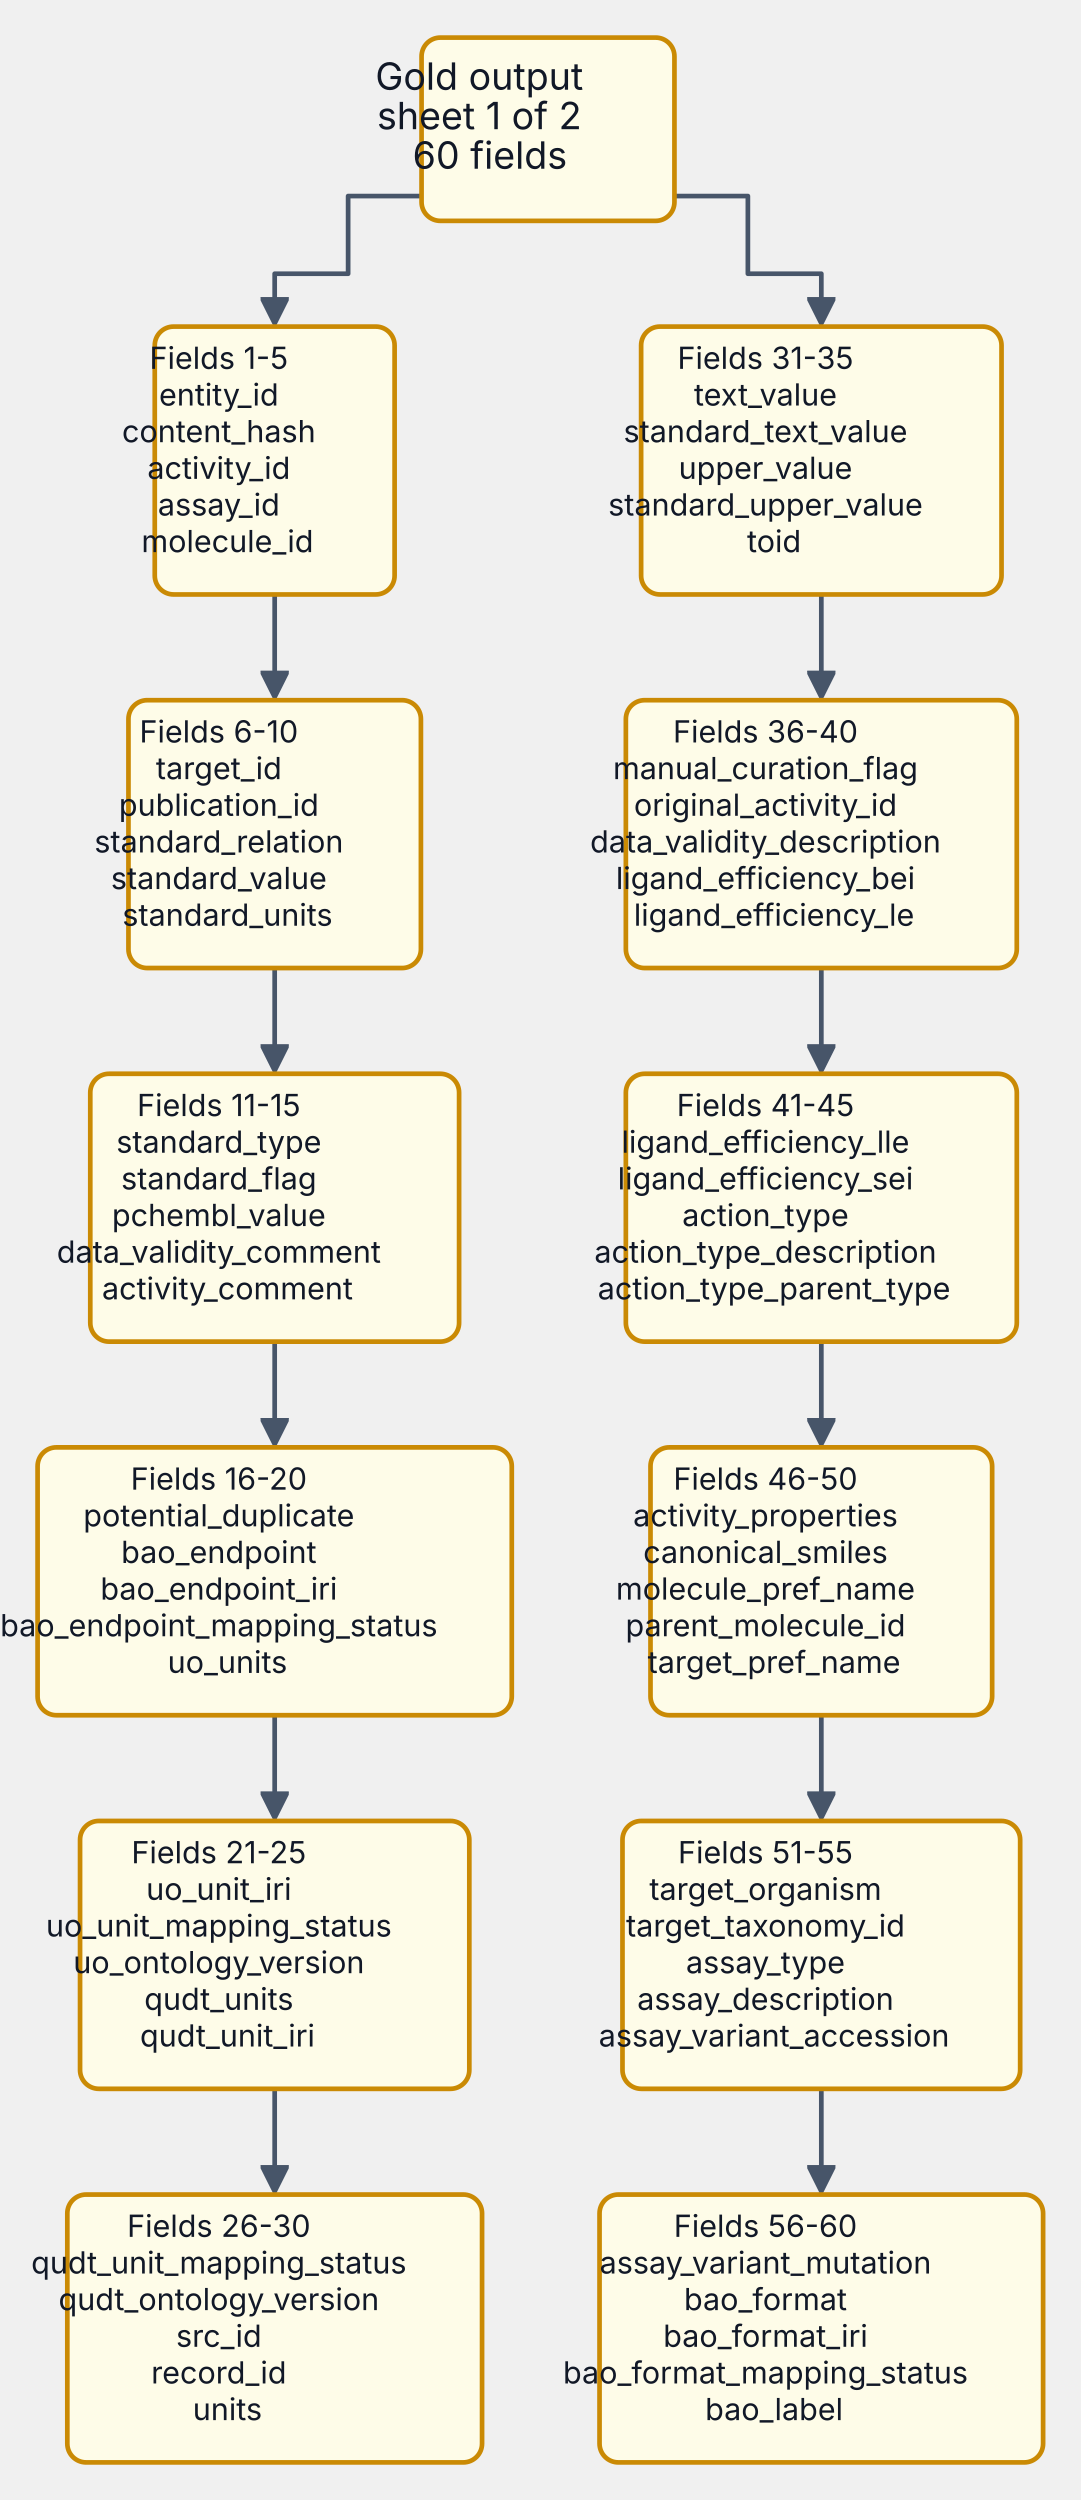
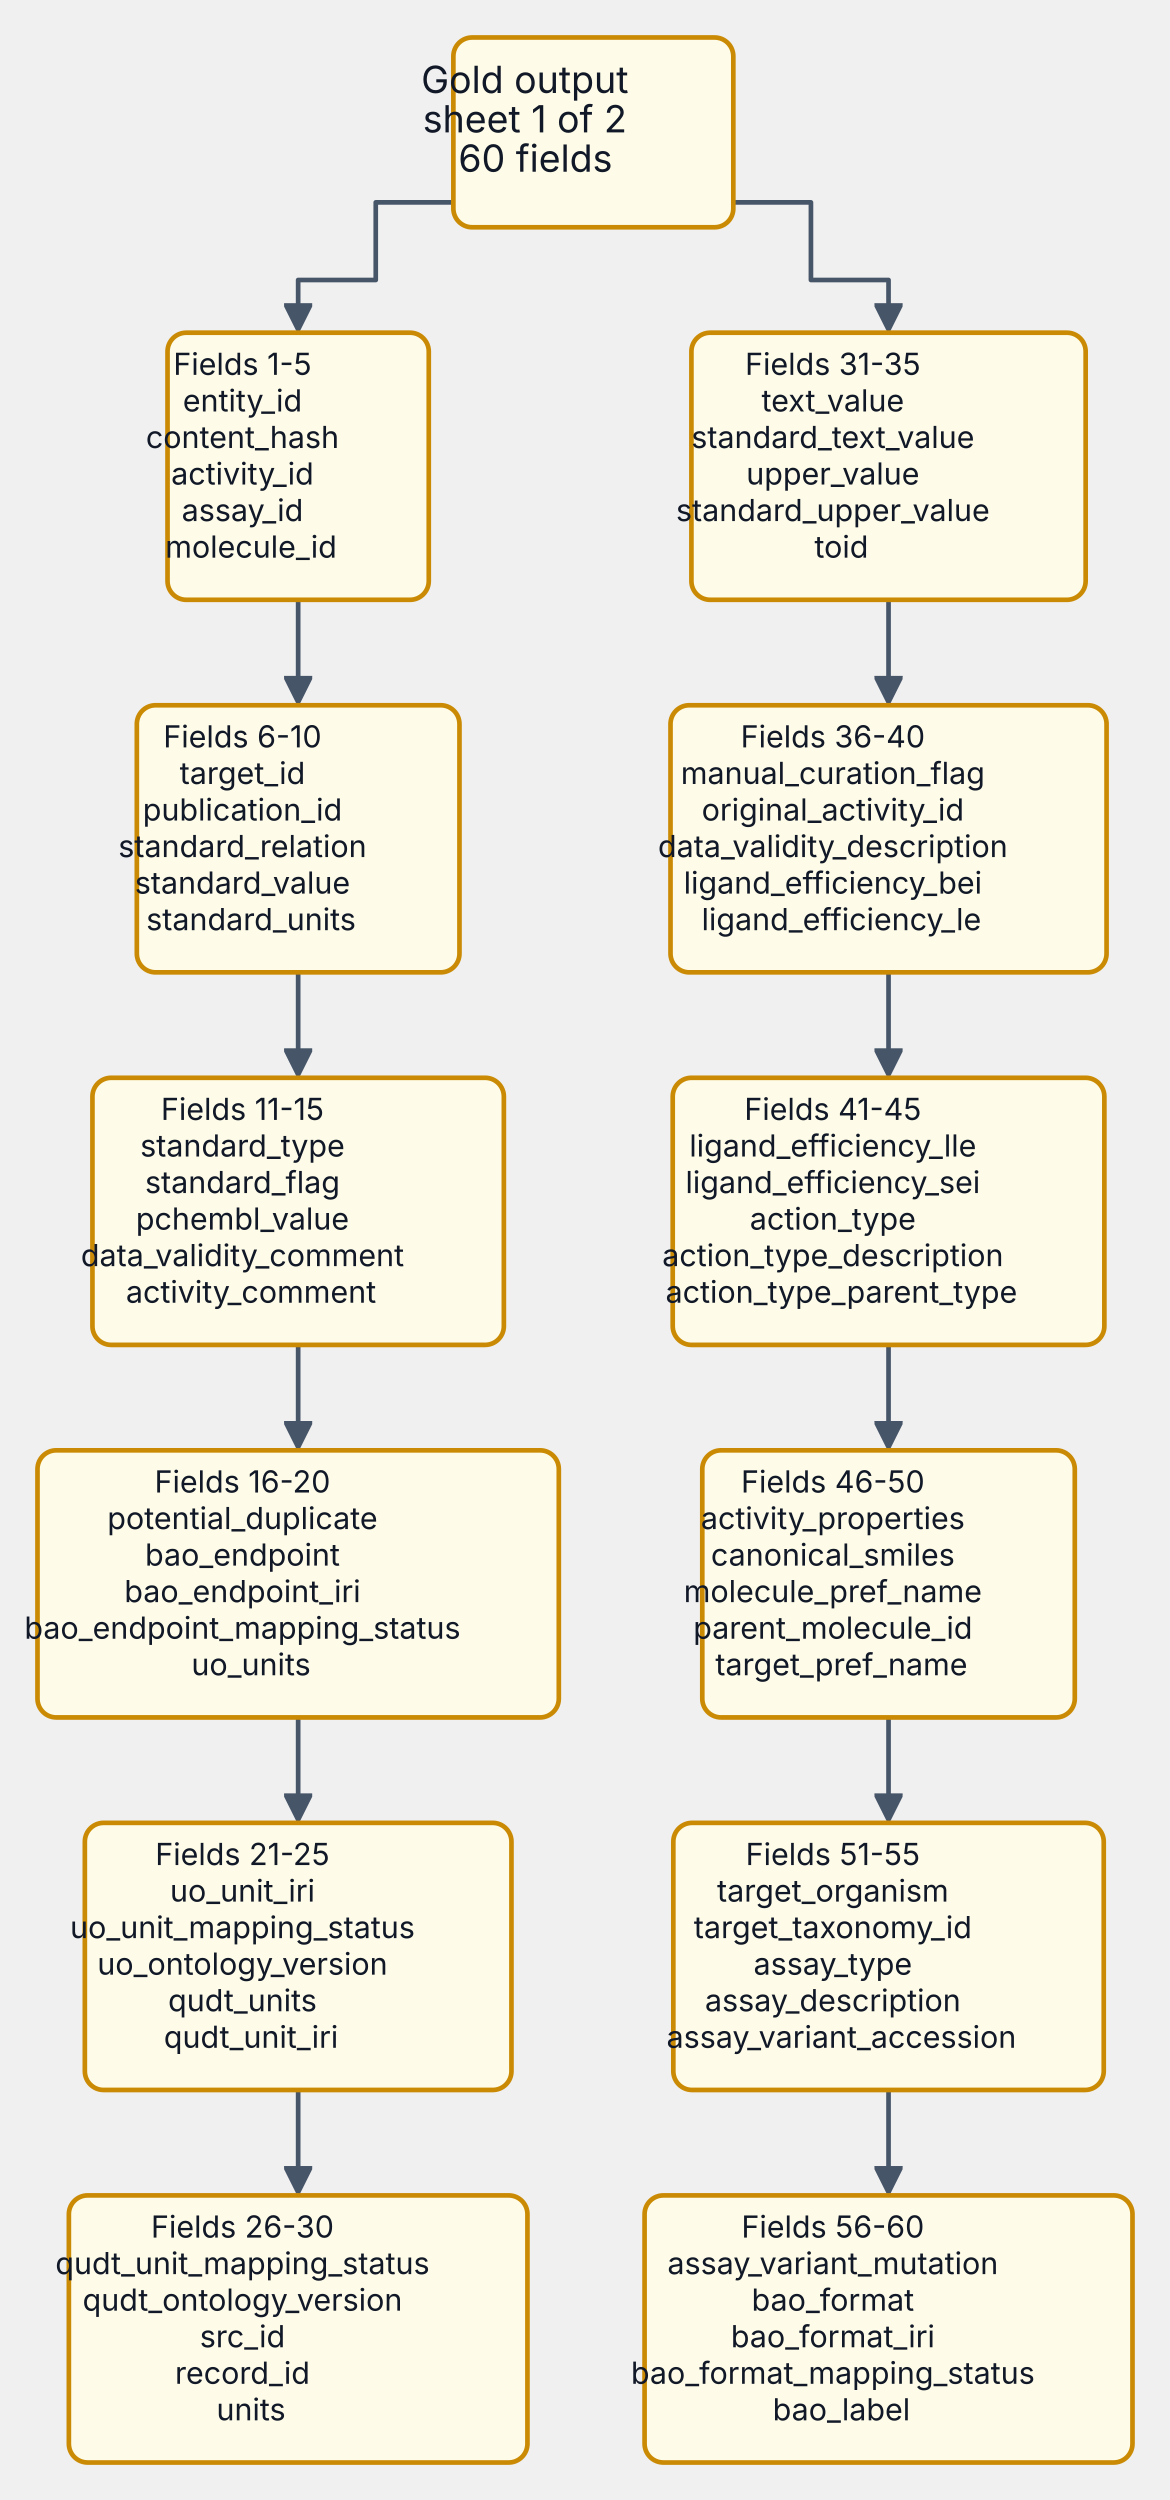
- <svg xmlns="http://www.w3.org/2000/svg" id="my-svg" width="100%" aria-roledescription="flowchart-v2" style="max-width:459.945px;background-color:white" viewBox="-16 -16 459.945 1064">
+ <svg xmlns="http://www.w3.org/2000/svg" id="my-svg" width="100%" aria-roledescription="flowchart-v2" style="max-width:499.344px;background-color:white" viewBox="-16 -16 499.344 1067">
  <style>#my-svg{font-size:16px;fill:#212121;}#my-svg .error-icon{fill:#552222;}#my-svg .error-text{fill:#552222;stroke:#552222;}#my-svg .edge-thickness-normal{stroke-width:2px;}#my-svg .edge-thickness-thick{stroke-width:3.5px;}#my-svg .edge-pattern-solid{stroke-dasharray:0;}#my-svg .edge-pattern-dashed{stroke-dasharray:3;}#my-svg .edge-pattern-dotted{stroke-dasharray:2;}#my-svg .marker{fill:#475569;stroke:#475569;}#my-svg .marker.cross{stroke:#475569;}#my-svg svg{font-size:16px;}#my-svg .label{color:#212121;}#my-svg .cluster-label text{fill:#1e40af;}#my-svg .cluster-label span,#my-svg p{color:#1e40af;}#my-svg .label text,#my-svg span,#my-svg p{fill:#212121;color:#212121;}#my-svg .node rect,#my-svg .node circle,#my-svg .node ellipse,#my-svg .node polygon,#my-svg .node path{fill:#eff6ff;stroke:#2563eb;stroke-width:1px;}#my-svg .flowchart-label text{text-anchor:middle;}#my-svg .node .label{text-align:center;}#my-svg .node.clickable{cursor:pointer;}#my-svg .arrowheadPath{fill:#333333;}#my-svg .edgePath .path{stroke:#475569;stroke-width:2.0px;}#my-svg .flowchart-link{stroke:#475569;fill:none;}#my-svg .edgeLabel{background-color:#ffffff;text-align:center;}#my-svg .edgeLabel rect{opacity:0.5;background-color:#ffffff;fill:#ffffff;}#my-svg .labelBkg{background-color:rgba(255, 255, 255, 0.5);}#my-svg .cluster rect{fill:#f8fafc;stroke:#94a3b8;stroke-width:1px;}#my-svg .cluster text{fill:#1e40af;}#my-svg .cluster span,#my-svg p{color:#1e40af;}#my-svg div.mermaidTooltip{position:absolute;text-align:center;max-width:200px;padding:2px;font-size:12px;background:#f0fdf4;border:1px solid #707070;border-radius:2px;pointer-events:none;z-index:100;}#my-svg .flowchartTitleText{text-anchor:middle;font-size:18px;fill:#212121;}#my-svg :root{--mermaid-font-family:"trebuchet ms",verdana,arial,sans-serif;}#my-svg .fieldCard&gt;*{font-size:13px!important;}#my-svg .fieldCard span{font-size:13px!important;}#my-svg .source&gt;*{fill:#f1f5f9!important;stroke:#64748b!important;stroke-width:2px!important;}#my-svg .source span{fill:#f1f5f9!important;stroke:#64748b!important;stroke-width:2px!important;}#my-svg .process&gt;*{fill:#f0fdf4!important;stroke:#16a34a!important;stroke-width:2px!important;}#my-svg .process span{fill:#f0fdf4!important;stroke:#16a34a!important;stroke-width:2px!important;}#my-svg .bronze&gt;*{fill:#fff7ed!important;stroke:#f59e0b!important;stroke-width:2px!important;}#my-svg .bronze span{fill:#fff7ed!important;stroke:#f59e0b!important;stroke-width:2px!important;}#my-svg .silver&gt;*{fill:#f8fafc!important;stroke:#475569!important;stroke-width:2px!important;}#my-svg .silver span{fill:#f8fafc!important;stroke:#475569!important;stroke-width:2px!important;}#my-svg .gold&gt;*{fill:#fefce8!important;stroke:#ca8a04!important;stroke-width:2px!important;}#my-svg .gold span{fill:#fefce8!important;stroke:#ca8a04!important;stroke-width:2px!important;}#my-svg .dq&gt;*{fill:#f5f3ff!important;stroke:#7c3aed!important;stroke-width:2px!important;}#my-svg .dq span{fill:#f5f3ff!important;stroke:#7c3aed!important;stroke-width:2px!important;}#my-svg .warning&gt;*{fill:#fff1f2!important;stroke:#dc2626!important;stroke-width:2px!important;}#my-svg .warning span{fill:#fff1f2!important;stroke:#dc2626!important;stroke-width:2px!important;}/*
 * Пользовательские стили диаграмм BioETL (структурированная копия)
 * Источник: custom.css
 * Цель: сгруппировать правила по типам элементов и документировать назначение каждого CSS-параметра.
 */

/* =========================================================
 * 1) Глобальная типографика и базовое поведение текста
 * ========================================================= */
svg {
    /* Задаёт основной стек шрифтов для всего текста в SVG. */
    font-family: Inter, -apple-system, BlinkMacSystemFont, 'Segoe UI', Roboto,
    Oxygen, Ubuntu, sans-serif;
}



/* =========================================================
 * 2) Общая геометрия узлов (для нескольких типов диаграмм)
 * ========================================================= */
.node rect,
.node circle,
.node ellipse,
.node polygon,
.node path {
    /* Единая толщина контура для фигур узлов. */
    stroke-width: 1.5px !important;
    /* Скругляет углы по горизонтали для более мягкого вида. */
    rx: 8;
    /* Скругляет углы по вертикали в паре с rx. */
    ry: 8;
    /* Добавляет лёгкую тень и отделяет узлы от фона. */
    filter:  none; /*  drop-shadow(0px 1px 2px rgba(0, 0, 0, 0.05));*/
}

/* =========================================================
 * 3) Контейнеры subgraph / cluster
 * ========================================================= */
.cluster rect,
.cluster path {
    /* Увеличивает радиус углов у контейнеров-групп. */
    rx: 10;
    /* Поддерживает симметрию скругления по вертикали. */
    ry: 10;
    /* Нейтральная заливка контейнера для снижения визуального шума. */
    fill: #f8fafc;
    /* Приглушённая обводка, чтобы границы были заметны, но не доминировали. */
    stroke: #94a3b8;
    /* Толщина границы контейнера в тон большинству узлов. */
    stroke-width: 1.5px;
    /* Убирает пунктир у рамок контейнеров. */
    stroke-dasharray: none;
    /* Делает фон контейнера полностью непрозрачным. */
    fill-opacity: 1;
    /* Отключает тень контейнера, чтобы акцент оставался на узлах. */
    filter: none;
}

.cluster text {
    /* Нормальный вес шрифта для заголовков групп. */
    font-weight: 400;
    /* Увеличенный размер заголовка относительно текста узлов. */
    font-size: 16px;
}

/* =========================================================
 * 4) Стили линий связей (edges/links)
 * ========================================================= */
.edgePath .path {
    /* Делает основные ребра более заметными в плотных графах. */
    stroke-width: 2.5px;
    /* Скругляет соединения сегментов линий. */
    stroke-linejoin: round;
    /* Скругляет окончания линий. */
    stroke-linecap: round;
}

.edgePath path,
.flowchart-link,
.relation,
.messageLine0,
.messageLine1,
.transition path {
    /* Унифицированные скруглённые соединения для всех типов линий. */
    stroke-linejoin: round;
    /* Унифицированные скруглённые окончания для всех типов линий. */
    stroke-linecap: round;
}

.transition path {
    /* Выравнивает толщину переходов state diagram с основными ребрами. */
    stroke-width: 2.5px;
}

/* =========================================================
 * 5) Подписи ребер и fallback-текст
 * ========================================================= */
.edgeLabel {
    /* Компактный размер шрифта для подписей на связях. */
    font-size: 12px;
    /* Плотная межстрочность для экономии места. */
    line-height: 1.1;
    /* Базовый непрозрачный фон под подписью. */
    background-color: #ffffff;
    /* Небольшие внутренние отступы вокруг текста. */
    padding: 1px 3px;
    /* Мягкое скругление фона подписи. */
    border-radius: 2px;
}

.edgeLabel span,
.edgeLabel p,
text.fo-fallback {
    /* Принудительный тёмный fill для контраста в SVG-рендерах. */
    fill: #111827 !important;
    /* Принудительный тёмный цвет для HTML-подписей. */
    color: #111827 !important;
    /* Полная непрозрачность текста. */
    opacity: 1 !important;
    /* Компактная межстрочность для многострочных подписей. */
    line-height: 1.1;
    /* Убирает стандартные внешние отступы HTML-параграфов. */
    margin: 0;
    /* Убирает стандартные внутренние отступы HTML-параграфов. */
    padding: 0;
}

.edgeLabel .labelBkg,
.labelBkg {
    /* Жёстко задаёт белый фон под текстом подписей. */
    background-color: #ffffff !important;
    /* Делает фон полностью непрозрачным во всех просмотрщиках. */
    opacity: 1 !important;
}

.edgeLabel rect {
    /* Переопределяет полупрозрачный фон по умолчанию у Mermaid. */
    opacity: 1 !important;
    /* Жёстко фиксирует белую заливку прямоугольника под подписью. */
    fill: #ffffff !important;
}

/* =========================================================
 * 6) Элементы sequence diagram
 * ========================================================= */
.actor {
    /* Толщина границы actor-блоков. */
    stroke-width: 1.5px;
    /* Скругление углов actor-блоков по горизонтали. */
    rx: 4;
    /* Скругление углов actor-блоков по вертикали. */
    ry: 4;
}

.messageLine0,
.messageLine1 {
    /* Толщина линий сообщений в sequence diagram. */
    stroke-width: 1.6px;
}

.messageText {
    /* Базовый размер текста сообщений. */
    font-size: 13px;
}

.activation0 {
    /* Более тонкая линия activation bar, чтобы не перегружать схему. */
    stroke-width: 1px;
}

.note {
    /* Скругление углов заметки по горизонтали. */
    rx: 4;
    /* Скругление углов заметки по вертикали. */
    ry: 4;
    /* Тонкая граница для вторичных блоков. */
    stroke-width: 1px;
    /* Лёгкая тень для визуального отделения заметок. */
    filter: drop-shadow(1px 1px 2px rgba(0, 0, 0, 0.06));
}

/* =========================================================
 * 7) Базовые элементы class diagram
 * ========================================================= */
g.classGroup rect {
    /* Скругление углов class box по горизонтали. */
    rx: 10;
    /* Скругление углов class box по вертикали. */
    ry: 10;
    /* Толщина границы class box. */
    stroke-width: 1.5px;
    /* Мягкая тень у class box без агрессивного контраста. */
    filter: drop-shadow(1px 1px 2px rgba(0, 0, 0, 0.06));
}

g.classGroup text {
    /* Базовый размер текста внутри class diagram. */
    font-size: 14px;
    padding: 10px 10px;
}

g.classGroup line {
    /* Толщина внутренних разделителей класса. */
    stroke-width: 1px;
}

.relation {
    /* Толщина связей между классами на уровне основных ребер. */
    stroke-width: 2.5px;
}

/* =========================================================
 * 8) Типографика HTML-лейблов class diagram
 * ========================================================= */
g.label-group .nodeLabel {
    /* Увеличенный размер названия класса для иерархии. */
    font-size: 16px !important;
    /* Полужирный акцент на имени класса. */
    font-weight: 200 !important;
    /* Лёгкое межбуквенное расстояние для читаемости заголовка. */
    letter-spacing: 0.01em;
}

g.annotation-group .nodeLabel {
    /* Уменьшенный размер для стереотипов/аннотаций. */
    font-size: 11px !important;
    /* Курсив для визуального отделения аннотаций. */
    font-style: italic !important;
    /* Небольшое ослабление контраста вторичного текста. */
    opacity: 0.8;
}

g.members-group .nodeLabel,
g.methods-group .nodeLabel {
    /* Компактный размер для атрибутов и методов. */
    font-size: 12px !important;
    /* Нормальный вес шрифта для плотного структурного текста. */
    font-weight: 400 !important;
}

/* =========================================================
 * 9) Помощники размеров foreignObject (class/flowchart)
 * ========================================================= */
g.members-group foreignObject,
g.methods-group foreignObject {
    /* Минимальная высота областей members/methods. */
    min-height: 40px;
}

.node foreignObject &gt; div,
g.classGroup foreignObject &gt; div {
    /* Стабилизирует вычисление размеров с учётом отступов/границ. */
    box-sizing: border-box;
}

.node.size-sm foreignObject &gt; div {
    /* Минимальная высота для малого размерного уровня узла. */
    min-height: 80px;
    /* Минимальная ширина для малого размерного уровня узла. */
    min-width: 180px;
}

.node.size-md foreignObject &gt; div {
    /* Минимальная высота для среднего размерного уровня узла. */
    min-height: 140px;
    /* Минимальная ширина для среднего размерного уровня узла. */
    min-width: 260px;
}

.node.size-lg foreignObject &gt; div {
    /* Минимальная высота для большого размерного уровня узла. */
    min-height: 200px;
    /* Минимальная ширина для большого размерного уровня узла. */
    min-width: 340px;
}

/* =========================================================
 * 10) Элементы state diagram
 * ========================================================= */
g.stateGroup rect {
    /* Скругление углов контейнеров состояний по горизонтали. */
    rx: 8;
    /* Скругление углов контейнеров состояний по вертикали. */
    ry: 8;
}

.statediagram-state rect {
    /* Скругление углов узлов состояния по горизонтали. */
    rx: 8;
    /* Скругление углов узлов состояния по вертикали. */
    ry: 8;
    /* Толщина границы узла состояния. */
    stroke-width: 1.5px;
    /* Лёгкая тень для визуального отделения state box. */
    filter: drop-shadow(1px 2px 3px rgba(0, 0, 0, 0.08));
}

/* =========================================================
 * 11) Элементы ER diagram
 * ========================================================= */
.er.entityBox {
    /* Толщина границы сущности ER-диаграммы. */
    stroke-width: 1.5px;
    /* Скругление углов сущности по горизонтали. */
    rx: 4;
    /* Скругление углов сущности по вертикали. */
    ry: 4;
    /* Лёгкая тень для отделения блоков сущностей. */
    filter: drop-shadow(1px 2px 3px rgba(0, 0, 0, 0.08));
}

/* =========================================================
 * 12) Узлы mindmap
 * ========================================================= */
.mindmap-node rect,
.mindmap-node circle {
    /* Толщина контура узлов mindmap. */
    stroke-width: 1.5px;
    /* Чуть более выраженная тень для плотных радиальных веток. */
    filter: drop-shadow(1px 2px 2px rgba(0, 0, 0, 0.1));
}

/* =========================================================
 * 13) Маркеры стрелок
 * ========================================================= */
marker path {
    /* Единый нейтральный цвет наконечников стрелок. */
    fill: #475569;
}

/* =========================================================
 * 14) Цветовая карта архитектурных слоёв (fallback-селекторы)
 * ========================================================= */
[id*="Domain"] &gt; rect,
[id*="Domain"] &gt; path {
    /* Цвет фона для доменного слоя. */
    fill: #f5f3ff !important;
    /* Цвет границы для доменного слоя. */
    stroke: #7c3aed !important;
}

.cluster[id*="Domain"] &gt; rect,
.cluster[id*="Domain"] &gt; path {
    fill: #ffffff !important;
}

[id*="Application"] &gt; rect,
[id*="Application"] &gt; path {
    /* Цвет фона для application-слоя. */
    fill: #f0fdf4 !important;
    /* Цвет границы для application-слоя. */
    stroke: #16a34a !important;
}

.cluster[id*="Application"] &gt; rect,
.cluster[id*="Application"] &gt; path {
    fill: #ffffff !important;
}

[id*="Infrastructure"] &gt; rect,
[id*="Infrastructure"] &gt; path {
    /* Цвет фона для infrastructure-слоя. */
    fill: #fff1f2 !important;
    /* Цвет границы для infrastructure-слоя. */
    stroke: #dc2626 !important;
}

.cluster[id*="Infrastructure"] &gt; rect,
.cluster[id*="Infrastructure"] &gt; path {
    fill: #ffffff !important;
}

[id*="Composition"] &gt; rect,
[id*="Composition"] &gt; path {
    /* Цвет фона для composition-слоя. */
    fill: #fff7ed !important;
    /* Цвет границы для composition-слоя. */
    stroke: #f59e0b !important;
}

.cluster[id*="Composition"] &gt; rect,
.cluster[id*="Composition"] &gt; path {
    fill: #ffffff !important;
}

[id*="Interfaces"] &gt; rect,
[id*="Interfaces"] &gt; path {
    /* Цвет фона для слоя интерфейсов. */
    fill: #eff6ff !important;
    /* Цвет границы для слоя интерфейсов. */
    stroke: #2563eb !important;
}

.cluster[id*="Interfaces"] &gt; rect,
.cluster[id*="Interfaces"] &gt; path {
    fill: #ffffff !important;
}

[id*="External"] &gt; rect,
[id*="External"] &gt; path {
    /* Цвет фона для внешних систем. */
    fill: #f1f5f9 !important;
    /* Цвет границы для внешних систем. */
    stroke: #64748b !important;
}

.cluster[id*="External"] &gt; rect,
.cluster[id*="External"] &gt; path {
    fill: #ffffff !important;
}

/* Белая подложка под подписи всех архитектурных/medallion слоёв */
g.cluster[id*="Domain"] .cluster-label foreignObject &gt; div,
g.cluster[id*="Application"] .cluster-label foreignObject &gt; div,
g.cluster[id*="Infrastructure"] .cluster-label foreignObject &gt; div,
g.cluster[id*="Composition"] .cluster-label foreignObject &gt; div,
g.cluster[id*="Interfaces"] .cluster-label foreignObject &gt; div,
g.cluster[id*="External"] .cluster-label foreignObject &gt; div,
g.cluster[id*="Bronze"] .cluster-label foreignObject &gt; div,
g.cluster[id*="Silver"] .cluster-label foreignObject &gt; div,
g.cluster[id*="Gold"] .cluster-label foreignObject &gt; div,
g.cluster[id*="Quarantine"] .cluster-label foreignObject &gt; div {
    background: #ffffff !important;
    padding: 0 6px !important;
    border-radius: 4px;
}

/* Fallback для рендеров без foreignObject: не рисуем толстую обводку */
g.cluster[id*="Domain"] .cluster-label text.fo-fallback,
g.cluster[id*="Application"] .cluster-label text.fo-fallback,
g.cluster[id*="Infrastructure"] .cluster-label text.fo-fallback,
g.cluster[id*="Composition"] .cluster-label text.fo-fallback,
g.cluster[id*="Interfaces"] .cluster-label text.fo-fallback,
g.cluster[id*="External"] .cluster-label text.fo-fallback,
g.cluster[id*="Bronze"] .cluster-label text.fo-fallback,
g.cluster[id*="Silver"] .cluster-label text.fo-fallback,
g.cluster[id*="Gold"] .cluster-label text.fo-fallback,
g.cluster[id*="Quarantine"] .cluster-label text.fo-fallback {
    fill: #111827 !important;
    stroke: none !important;
}

/* =========================================================
 * 15) Цветовая карта слоёв Medallion
 * ========================================================= */
[id*="Bronze"] &gt; rect,
[id*="Bronze"] &gt; path {
    /* Цвет фона Bronze-слоя. */
    fill: #fff7ed !important;
    /* Цвет границы Bronze-слоя. */
    stroke: #f59e0b !important;
}

[id*="Silver"] &gt; rect,
[id*="Silver"] &gt; path {
    /* Цвет фона Silver-слоя. */
    fill: #f8fafc !important;
    /* Цвет границы Silver-слоя. */
    stroke: #475569 !important;
}

[id*="Gold"] &gt; rect,
[id*="Gold"] &gt; path {
    /* Цвет фона Gold-слоя. */
    fill: #fefce8 !important;
    /* Цвет границы Gold-слоя. */
    stroke: #ca8a04 !important;
}

[id*="Quarantine"] &gt; rect,
[id*="Quarantine"] &gt; path {
    /* Цвет фона для карантинных/проблемных потоков данных. */
    fill: #ffe4e6 !important;
    /* Цвет границы для карантинных/проблемных потоков данных. */
    stroke: #e11d48 !important;
}
/* Нормализует вес текста в узлах и заголовках слоёв (без полужирного акцента). */
.node .label text,
.node .label tspan,
.node .label .nodeLabel,
text.fo-fallback {
    stroke: none !important;
    stroke-width: 0 !important;
    fill: #111827 !important;
    font-weight: 400 !important;
}
/* Single text layer (fallback-only) */
text.fo-fallback {
    display: inline !important;
}

foreignObject {
    display: none !important;
- }/* bioetl-inject */#my-svg .edgeLabel rect{opacity:1!important;fill:#ffffff!important}#my-svg .labelBkg{background-color:#ffffff!important;opacity:1!important}#my-svg .edgeLabel .labelBkg{background-color:#ffffff!important;opacity:1!important}#my-svg .edgeLabel{font-size:12px;line-height:1.1;padding:1px 3px}#my-svg .edgeLabel span{color:#111827!important;fill:#111827!important;opacity:1!important;line-height:1.1;margin:0;padding:0}#my-svg .edgeLabel p{color:#111827!important;fill:#111827!important;opacity:1!important;line-height:1.1;margin:0;padding:0}#my-svg text.fo-fallback{color:#111827!important;fill:#111827!important;opacity:1!important}</style>
+ }</style>
  <marker id="my-svg_flowchart-pointEnd" class="marker flowchart" markerHeight="12" markerUnits="userSpaceOnUse" markerWidth="12" orient="auto" refX="6" refY="5" viewBox="0 0 10 10">
    <path d="m0 0 10 5-10 5z" class="arrowMarkerPath" style="stroke-width:1;stroke-dasharray:1,0" />
  </marker>
  <marker id="my-svg_flowchart-pointStart" class="marker flowchart" markerHeight="12" markerUnits="userSpaceOnUse" markerWidth="12" orient="auto" refX="4.5" refY="5" viewBox="0 0 10 10">
    <path d="m0 5 10 5V0z" class="arrowMarkerPath" style="stroke-width:1;stroke-dasharray:1,0" />
  </marker>
  <marker id="my-svg_flowchart-circleEnd" class="marker flowchart" markerHeight="11" markerUnits="userSpaceOnUse" markerWidth="11" orient="auto" refX="11" refY="5" viewBox="0 0 10 10">
    <circle cx="5" cy="5" r="5" class="arrowMarkerPath" style="stroke-width:1;stroke-dasharray:1,0" />
  </marker>
  <marker id="my-svg_flowchart-circleStart" class="marker flowchart" markerHeight="11" markerUnits="userSpaceOnUse" markerWidth="11" orient="auto" refX="-1" refY="5" viewBox="0 0 10 10">
    <circle cx="5" cy="5" r="5" class="arrowMarkerPath" style="stroke-width:1;stroke-dasharray:1,0" />
  </marker>
  <marker id="my-svg_flowchart-crossEnd" class="marker cross flowchart" markerHeight="11" markerUnits="userSpaceOnUse" markerWidth="11" orient="auto" refX="12" refY="5.2" viewBox="0 0 11 11">
    <path d="m1 1 9 9m0-9-9 9" class="arrowMarkerPath" style="stroke-width:2;stroke-dasharray:1,0" />
  </marker>
  <marker id="my-svg_flowchart-crossStart" class="marker cross flowchart" markerHeight="11" markerUnits="userSpaceOnUse" markerWidth="11" orient="auto" refX="-1" refY="5.2" viewBox="0 0 11 11">
    <path d="m1 1 9 9m0-9-9 9" class="arrowMarkerPath" style="stroke-width:2;stroke-dasharray:1,0" />
  </marker>
  <g class="root">
    <g class="edgePaths">
-       <path id="L-Layer-Fields1-0" marker-end="url(#my-svg_flowchart-pointEnd)" d="M163.418 67.45h-31.256v33.05h-31.256v17.2" class="edge-thickness-normal edge-pattern-solid flowchart-link LS-Layer LE-Fields1" style="fill:none" />
-       <path id="L-Fields1-Fields2-0" marker-end="url(#my-svg_flowchart-pointEnd)" d="M100.906 237zv39.7" class="edge-thickness-normal edge-pattern-solid flowchart-link LS-Fields1 LE-Fields2" style="fill:none" />
-       <path id="L-Fields2-Fields3-0" marker-end="url(#my-svg_flowchart-pointEnd)" d="M100.906 396zv39.7" class="edge-thickness-normal edge-pattern-solid flowchart-link LS-Fields2 LE-Fields3" style="fill:none" />
-       <path id="L-Fields3-Fields4-0" marker-end="url(#my-svg_flowchart-pointEnd)" d="M100.906 555zv39.7" class="edge-thickness-normal edge-pattern-solid flowchart-link LS-Fields3 LE-Fields4" style="fill:none" />
-       <path id="L-Fields4-Fields5-0" marker-end="url(#my-svg_flowchart-pointEnd)" d="M100.906 714zv39.7" class="edge-thickness-normal edge-pattern-solid flowchart-link LS-Fields4 LE-Fields5" style="fill:none" />
-       <path id="L-Fields5-Fields6-0" marker-end="url(#my-svg_flowchart-pointEnd)" d="M100.906 873zv39.7" class="edge-thickness-normal edge-pattern-solid flowchart-link LS-Fields5 LE-Fields6" style="fill:none" />
-       <path id="L-Layer-Fields7-0" marker-end="url(#my-svg_flowchart-pointEnd)" d="M271.043 67.45h31.256v33.05h31.256v17.2" class="edge-thickness-normal edge-pattern-solid flowchart-link LS-Layer LE-Fields7" style="fill:none" />
-       <path id="L-Fields7-Fields8-0" marker-end="url(#my-svg_flowchart-pointEnd)" d="M333.555 237zv39.7" class="edge-thickness-normal edge-pattern-solid flowchart-link LS-Fields7 LE-Fields8" style="fill:none" />
-       <path id="L-Fields8-Fields9-0" marker-end="url(#my-svg_flowchart-pointEnd)" d="M333.555 396zv39.7" class="edge-thickness-normal edge-pattern-solid flowchart-link LS-Fields8 LE-Fields9" style="fill:none" />
-       <path id="L-Fields9-Fields10-0" marker-end="url(#my-svg_flowchart-pointEnd)" d="M333.555 555zv39.7" class="edge-thickness-normal edge-pattern-solid flowchart-link LS-Fields9 LE-Fields10" style="fill:none" />
-       <path id="L-Fields10-Fields11-0" marker-end="url(#my-svg_flowchart-pointEnd)" d="M333.555 714zv39.7" class="edge-thickness-normal edge-pattern-solid flowchart-link LS-Fields10 LE-Fields11" style="fill:none" />
-       <path id="L-Fields11-Fields12-0" marker-end="url(#my-svg_flowchart-pointEnd)" d="M333.555 873zv39.7" class="edge-thickness-normal edge-pattern-solid flowchart-link LS-Fields11 LE-Fields12" style="fill:none" />
+       <path id="L-Layer-Fields1-0" marker-end="url(#my-svg_flowchart-pointEnd)" d="M177.496 70.374h-33.123V103.5H111.25v17.2h0" class="edge-thickness-normal edge-pattern-solid flowchart-link LS-Layer LE-Fields1" style="fill:none" />
+       <path id="L-Fields1-Fields2-0" marker-end="url(#my-svg_flowchart-pointEnd)" d="M111.25 240v22.5h0v17.2h0" class="edge-thickness-normal edge-pattern-solid flowchart-link LS-Fields1 LE-Fields2" style="fill:none" />
+       <path id="L-Fields2-Fields3-0" marker-end="url(#my-svg_flowchart-pointEnd)" d="M111.25 399v22.5h0v17.2h0" class="edge-thickness-normal edge-pattern-solid flowchart-link LS-Fields2 LE-Fields3" style="fill:none" />
+       <path id="L-Fields3-Fields4-0" marker-end="url(#my-svg_flowchart-pointEnd)" d="M111.25 558v22.5h0v17.2h0" class="edge-thickness-normal edge-pattern-solid flowchart-link LS-Fields3 LE-Fields4" style="fill:none" />
+       <path id="L-Fields4-Fields5-0" marker-end="url(#my-svg_flowchart-pointEnd)" d="M111.25 717v22.5h0v17.2h0" class="edge-thickness-normal edge-pattern-solid flowchart-link LS-Fields4 LE-Fields5" style="fill:none" />
+       <path id="L-Fields5-Fields6-0" marker-end="url(#my-svg_flowchart-pointEnd)" d="M111.25 876v22.5h0v17.2h0" class="edge-thickness-normal edge-pattern-solid flowchart-link LS-Fields5 LE-Fields6" style="fill:none" />
+       <path id="L-Layer-Fields7-0" marker-end="url(#my-svg_flowchart-pointEnd)" d="M296.98 70.374h33.124V103.5h33.123v17.2h0" class="edge-thickness-normal edge-pattern-solid flowchart-link LS-Layer LE-Fields7" style="fill:none" />
+       <path id="L-Fields7-Fields8-0" marker-end="url(#my-svg_flowchart-pointEnd)" d="M363.227 240v22.5h0v17.2h0" class="edge-thickness-normal edge-pattern-solid flowchart-link LS-Fields7 LE-Fields8" style="fill:none" />
+       <path id="L-Fields8-Fields9-0" marker-end="url(#my-svg_flowchart-pointEnd)" d="M363.227 399v22.5h0v17.2h0" class="edge-thickness-normal edge-pattern-solid flowchart-link LS-Fields8 LE-Fields9" style="fill:none" />
+       <path id="L-Fields9-Fields10-0" marker-end="url(#my-svg_flowchart-pointEnd)" d="M363.227 558v22.5h0v17.2h0" class="edge-thickness-normal edge-pattern-solid flowchart-link LS-Fields9 LE-Fields10" style="fill:none" />
+       <path id="L-Fields10-Fields11-0" marker-end="url(#my-svg_flowchart-pointEnd)" d="M363.227 717v22.5h0v17.2h0" class="edge-thickness-normal edge-pattern-solid flowchart-link LS-Fields10 LE-Fields11" style="fill:none" />
+       <path id="L-Fields11-Fields12-0" marker-end="url(#my-svg_flowchart-pointEnd)" d="M363.227 876v22.5h0v17.2h0" class="edge-thickness-normal edge-pattern-solid flowchart-link LS-Fields11 LE-Fields12" style="fill:none" />
    </g>
    <g class="nodes">
-       <g id="flowchart-Layer-0" class="node default gold flowchart-label" transform="translate(217.23 39)">
-         <rect width="107.625" height="78" x="-53.813" y="-39" class="basic label-container" rx="0" ry="0" />
-         <g class="label" transform="translate(-41.813 -27)">
-           <rect />
-           <text xml:space="preserve" x="41.812" y="10.2" class="fo-fallback" text-anchor="middle">
-             <tspan x="41.812">Gold output</tspan>
-             <tspan x="41.812" dy="16.8">sheet 1 of 2</tspan>
-             <tspan x="41.812" dy="16.8">60 fields</tspan>
-           </text>
-         </g>
-       </g>
-       <g id="flowchart-Fields1-1" class="node default gold fieldCard flowchart-label" transform="translate(100.906 180)">
-         <rect width="102.078" height="114" x="-51.039" y="-57" class="basic label-container" rx="0" ry="0" />
-         <g class="label" transform="translate(-39.04 -45)">
-           <rect />
-           <text xml:space="preserve" x="39.039" y="6" class="fo-fallback" font-size="13" text-anchor="middle">
-             <tspan x="39.039">Fields 1-5</tspan>
-             <tspan x="39.039" dy="15.6">entity_id</tspan>
-             <tspan x="39.039" dy="15.6">content_hash</tspan>
-             <tspan x="39.039" dy="15.6">activity_id</tspan>
-             <tspan x="39.039" dy="15.6">assay_id</tspan>
-             <tspan x="39.039" dy="15.6">molecule_id</tspan>
-           </text>
-         </g>
-       </g>
-       <g id="flowchart-Fields2-2" class="node default gold fieldCard flowchart-label" transform="translate(100.906 339)">
-         <rect width="124.469" height="114" x="-62.234" y="-57" class="basic label-container" rx="0" ry="0" />
-         <g class="label" transform="translate(-50.234 -45)">
-           <rect />
-           <text xml:space="preserve" x="50.234" y="6" class="fo-fallback" font-size="13" text-anchor="middle">
-             <tspan x="50.234">Fields 6-10</tspan>
-             <tspan x="50.234" dy="15.6">target_id</tspan>
-             <tspan x="50.234" dy="15.6">publication_id</tspan>
-             <tspan x="50.234" dy="15.6">standard_relation</tspan>
-             <tspan x="50.234" dy="15.6">standard_value</tspan>
-             <tspan x="50.234" dy="15.6">standard_units</tspan>
-           </text>
-         </g>
-       </g>
-       <g id="flowchart-Fields3-3" class="node default gold fieldCard flowchart-label" transform="translate(100.906 498)">
-         <rect width="156.969" height="114" x="-78.484" y="-57" class="basic label-container" rx="0" ry="0" />
-         <g class="label" transform="translate(-66.484 -45)">
-           <rect />
-           <text xml:space="preserve" x="66.484" y="6" class="fo-fallback" font-size="13" text-anchor="middle">
-             <tspan x="66.484">Fields 11-15</tspan>
-             <tspan x="66.484" dy="15.6">standard_type</tspan>
-             <tspan x="66.484" dy="15.6">standard_flag</tspan>
-             <tspan x="66.484" dy="15.6">pchembl_value</tspan>
-             <tspan x="66.484" dy="15.6">data_validity_comment</tspan>
-             <tspan x="66.484" dy="15.6">activity_comment</tspan>
-           </text>
-         </g>
-       </g>
-       <g id="flowchart-Fields4-4" class="node default gold fieldCard flowchart-label" transform="translate(100.906 657)">
-         <rect width="201.813" height="114" x="-100.906" y="-57" class="basic label-container" rx="0" ry="0" />
-         <g class="label" transform="translate(-88.906 -45)">
-           <rect />
-           <text xml:space="preserve" x="88.906" y="6" class="fo-fallback" font-size="13" text-anchor="middle">
-             <tspan x="88.906">Fields 16-20</tspan>
-             <tspan x="88.906" dy="15.6">potential_duplicate</tspan>
-             <tspan x="88.906" dy="15.6">bao_endpoint</tspan>
-             <tspan x="88.906" dy="15.6">bao_endpoint_iri</tspan>
-             <tspan x="88.906" dy="15.6">bao_endpoint_mapping_status</tspan>
-             <tspan x="88.906" dy="15.6">uo_units</tspan>
-           </text>
-         </g>
-       </g>
-       <g id="flowchart-Fields5-5" class="node default gold fieldCard flowchart-label" transform="translate(100.906 816)">
-         <rect width="165.672" height="114" x="-82.836" y="-57" class="basic label-container" rx="0" ry="0" />
-         <g class="label" transform="translate(-70.836 -45)">
-           <rect />
-           <text xml:space="preserve" x="70.836" y="6" class="fo-fallback" font-size="13" text-anchor="middle">
-             <tspan x="70.836">Fields 21-25</tspan>
-             <tspan x="70.836" dy="15.6">uo_unit_iri</tspan>
-             <tspan x="70.836" dy="15.6">uo_unit_mapping_status</tspan>
-             <tspan x="70.836" dy="15.6">uo_ontology_version</tspan>
-             <tspan x="70.836" dy="15.6">qudt_units</tspan>
-             <tspan x="70.836" dy="15.6">qudt_unit_iri</tspan>
-           </text>
-         </g>
-       </g>
-       <g id="flowchart-Fields6-6" class="node default gold fieldCard flowchart-label" transform="translate(100.906 975)">
-         <rect width="176.516" height="114" x="-88.258" y="-57" class="basic label-container" rx="0" ry="0" />
-         <g class="label" transform="translate(-76.258 -45)">
-           <rect />
-           <text xml:space="preserve" x="76.258" y="6" class="fo-fallback" font-size="13" text-anchor="middle">
-             <tspan x="76.258">Fields 26-30</tspan>
-             <tspan x="76.258" dy="15.6">qudt_unit_mapping_status</tspan>
-             <tspan x="76.258" dy="15.6">qudt_ontology_version</tspan>
-             <tspan x="76.258" dy="15.6">src_id</tspan>
-             <tspan x="76.258" dy="15.6">record_id</tspan>
-             <tspan x="76.258" dy="15.6">units</tspan>
-           </text>
-         </g>
-       </g>
-       <g id="flowchart-Fields7-7" class="node default gold fieldCard flowchart-label" transform="translate(333.555 180)">
-         <rect width="153.391" height="114" x="-76.695" y="-57" class="basic label-container" rx="0" ry="0" />
-         <g class="label" transform="translate(-64.695 -45)">
-           <rect />
-           <text xml:space="preserve" x="64.695" y="6" class="fo-fallback" font-size="13" text-anchor="middle">
-             <tspan x="64.695">Fields 31-35</tspan>
-             <tspan x="64.695" dy="15.6">text_value</tspan>
-             <tspan x="64.695" dy="15.6">standard_text_value</tspan>
-             <tspan x="64.695" dy="15.6">upper_value</tspan>
-             <tspan x="64.695" dy="15.6">standard_upper_value</tspan>
-             <tspan x="64.695" dy="15.6">toid</tspan>
-           </text>
-         </g>
-       </g>
-       <g id="flowchart-Fields8-8" class="node default gold fieldCard flowchart-label" transform="translate(333.555 339)">
-         <rect width="166.375" height="114" x="-83.188" y="-57" class="basic label-container" rx="0" ry="0" />
-         <g class="label" transform="translate(-71.188 -45)">
-           <rect />
-           <text xml:space="preserve" x="71.188" y="6" class="fo-fallback" font-size="13" text-anchor="middle">
-             <tspan x="71.188">Fields 36-40</tspan>
-             <tspan x="71.188" dy="15.6">manual_curation_flag</tspan>
-             <tspan x="71.188" dy="15.6">original_activity_id</tspan>
-             <tspan x="71.188" dy="15.6">data_validity_description</tspan>
-             <tspan x="71.188" dy="15.6">ligand_efficiency_bei</tspan>
-             <tspan x="71.188" dy="15.6">ligand_efficiency_le</tspan>
-           </text>
-         </g>
-       </g>
-       <g id="flowchart-Fields9-9" class="node default gold fieldCard flowchart-label" transform="translate(333.555 498)">
-         <rect width="166.391" height="114" x="-83.195" y="-57" class="basic label-container" rx="0" ry="0" />
-         <g class="label" transform="translate(-71.195 -45)">
-           <rect />
-           <text xml:space="preserve" x="71.195" y="6" class="fo-fallback" font-size="13" text-anchor="middle">
-             <tspan x="71.195">Fields 41-45</tspan>
-             <tspan x="71.195" dy="15.6">ligand_efficiency_lle</tspan>
-             <tspan x="71.195" dy="15.6">ligand_efficiency_sei</tspan>
-             <tspan x="71.195" dy="15.6">action_type</tspan>
-             <tspan x="71.195" dy="15.6">action_type_description</tspan>
-             <tspan x="71.195" dy="15.6">action_type_parent_type</tspan>
-           </text>
-         </g>
-       </g>
-       <g id="flowchart-Fields10-10" class="node default gold fieldCard flowchart-label" transform="translate(333.555 657)">
-         <rect width="145.406" height="114" x="-72.703" y="-57" class="basic label-container" rx="0" ry="0" />
-         <g class="label" transform="translate(-60.703 -45)">
-           <rect />
-           <text xml:space="preserve" x="60.703" y="6" class="fo-fallback" font-size="13" text-anchor="middle">
-             <tspan x="60.703">Fields 46-50</tspan>
-             <tspan x="60.703" dy="15.6">activity_properties</tspan>
-             <tspan x="60.703" dy="15.6">canonical_smiles</tspan>
-             <tspan x="60.703" dy="15.6">molecule_pref_name</tspan>
-             <tspan x="60.703" dy="15.6">parent_molecule_id</tspan>
-             <tspan x="60.703" dy="15.6">target_pref_name</tspan>
-           </text>
-         </g>
-       </g>
-       <g id="flowchart-Fields11-11" class="node default gold fieldCard flowchart-label" transform="translate(333.555 816)">
-         <rect width="169.25" height="114" x="-84.625" y="-57" class="basic label-container" rx="0" ry="0" />
-         <g class="label" transform="translate(-72.625 -45)">
-           <rect />
-           <text xml:space="preserve" x="72.625" y="6" class="fo-fallback" font-size="13" text-anchor="middle">
-             <tspan x="72.625">Fields 51-55</tspan>
-             <tspan x="72.625" dy="15.6">target_organism</tspan>
-             <tspan x="72.625" dy="15.6">target_taxonomy_id</tspan>
-             <tspan x="72.625" dy="15.6">assay_type</tspan>
-             <tspan x="72.625" dy="15.6">assay_description</tspan>
-             <tspan x="72.625" dy="15.6">assay_variant_accession</tspan>
-           </text>
-         </g>
-       </g>
-       <g id="flowchart-Fields12-12" class="node default gold fieldCard flowchart-label" transform="translate(333.555 975)">
-         <rect width="188.781" height="114" x="-94.391" y="-57" class="basic label-container" rx="0" ry="0" />
-         <g class="label" transform="translate(-82.39 -45)">
-           <rect />
-           <text xml:space="preserve" x="82.391" y="6" class="fo-fallback" font-size="13" text-anchor="middle">
-             <tspan x="82.391">Fields 56-60</tspan>
-             <tspan x="82.391" dy="15.6">assay_variant_mutation</tspan>
-             <tspan x="82.391" dy="15.6">bao_format</tspan>
-             <tspan x="82.391" dy="15.6">bao_format_iri</tspan>
-             <tspan x="82.391" dy="15.6">bao_format_mapping_status</tspan>
-             <tspan x="82.391" dy="15.6">bao_label</tspan>
+       <g id="flowchart-Layer-0" class="node default gold flowchart-label" transform="translate(237.238 40.5)">
+         <rect width="119.484" height="81" x="-59.742" y="-40.5" class="basic label-container" rx="0" ry="0" />
+         <g class="label" transform="translate(-47.742 -28.5)">
+           <rect />
+           <text xml:space="preserve" x="47.742" y="11.7" class="fo-fallback" text-anchor="middle">
+             <tspan x="47.742">Gold output</tspan>
+             <tspan x="47.742" dy="16.8">sheet 1 of 2</tspan>
+             <tspan x="47.742" dy="16.8">60 fields</tspan>
+           </text>
+         </g>
+       </g>
+       <g id="flowchart-Fields1-1" class="node default gold fieldCard flowchart-label" transform="translate(111.25 183)">
+         <rect width="111.5" height="114" x="-55.75" y="-57" class="basic label-container" rx="0" ry="0" />
+         <g class="label" transform="translate(-43.75 -45)">
+           <rect />
+           <text xml:space="preserve" x="43.75" y="6" class="fo-fallback" font-size="13" text-anchor="middle">
+             <tspan x="43.75">Fields 1-5</tspan>
+             <tspan x="43.75" dy="15.6">entity_id</tspan>
+             <tspan x="43.75" dy="15.6">content_hash</tspan>
+             <tspan x="43.75" dy="15.6">activity_id</tspan>
+             <tspan x="43.75" dy="15.6">assay_id</tspan>
+             <tspan x="43.75" dy="15.6">molecule_id</tspan>
+           </text>
+         </g>
+       </g>
+       <g id="flowchart-Fields2-2" class="node default gold fieldCard flowchart-label" transform="translate(111.25 342)">
+         <rect width="137.703" height="114" x="-68.852" y="-57" class="basic label-container" rx="0" ry="0" />
+         <g class="label" transform="translate(-56.852 -45)">
+           <rect />
+           <text xml:space="preserve" x="56.852" y="6" class="fo-fallback" font-size="13" text-anchor="middle">
+             <tspan x="56.852">Fields 6-10</tspan>
+             <tspan x="56.852" dy="15.6">target_id</tspan>
+             <tspan x="56.852" dy="15.6">publication_id</tspan>
+             <tspan x="56.852" dy="15.6">standard_relation</tspan>
+             <tspan x="56.852" dy="15.6">standard_value</tspan>
+             <tspan x="56.852" dy="15.6">standard_units</tspan>
+           </text>
+         </g>
+       </g>
+       <g id="flowchart-Fields3-3" class="node default gold fieldCard flowchart-label" transform="translate(111.25 501)">
+         <rect width="175.594" height="114" x="-87.797" y="-57" class="basic label-container" rx="0" ry="0" />
+         <g class="label" transform="translate(-75.797 -45)">
+           <rect />
+           <text xml:space="preserve" x="75.797" y="6" class="fo-fallback" font-size="13" text-anchor="middle">
+             <tspan x="75.797">Fields 11-15</tspan>
+             <tspan x="75.797" dy="15.6">standard_type</tspan>
+             <tspan x="75.797" dy="15.6">standard_flag</tspan>
+             <tspan x="75.797" dy="15.6">pchembl_value</tspan>
+             <tspan x="75.797" dy="15.6">data_validity_comment</tspan>
+             <tspan x="75.797" dy="15.6">activity_comment</tspan>
+           </text>
+         </g>
+       </g>
+       <g id="flowchart-Fields4-4" class="node default gold fieldCard flowchart-label" transform="translate(111.25 660)">
+         <rect width="222.5" height="114" x="-111.25" y="-57" class="basic label-container" rx="0" ry="0" />
+         <g class="label" transform="translate(-99.25 -45)">
+           <rect />
+           <text xml:space="preserve" x="99.25" y="6" class="fo-fallback" font-size="13" text-anchor="middle">
+             <tspan x="99.25">Fields 16-20</tspan>
+             <tspan x="99.25" dy="15.6">potential_duplicate</tspan>
+             <tspan x="99.25" dy="15.6">bao_endpoint</tspan>
+             <tspan x="99.25" dy="15.6">bao_endpoint_iri</tspan>
+             <tspan x="99.25" dy="15.6">bao_endpoint_mapping_status</tspan>
+             <tspan x="99.25" dy="15.6">uo_units</tspan>
+           </text>
+         </g>
+       </g>
+       <g id="flowchart-Fields5-5" class="node default gold fieldCard flowchart-label" transform="translate(111.25 819)">
+         <rect width="182.078" height="114" x="-91.039" y="-57" class="basic label-container" rx="0" ry="0" />
+         <g class="label" transform="translate(-79.04 -45)">
+           <rect />
+           <text xml:space="preserve" x="79.039" y="6" class="fo-fallback" font-size="13" text-anchor="middle">
+             <tspan x="79.039">Fields 21-25</tspan>
+             <tspan x="79.039" dy="15.6">uo_unit_iri</tspan>
+             <tspan x="79.039" dy="15.6">uo_unit_mapping_status</tspan>
+             <tspan x="79.039" dy="15.6">uo_ontology_version</tspan>
+             <tspan x="79.039" dy="15.6">qudt_units</tspan>
+             <tspan x="79.039" dy="15.6">qudt_unit_iri</tspan>
+           </text>
+         </g>
+       </g>
+       <g id="flowchart-Fields6-6" class="node default gold fieldCard flowchart-label" transform="translate(111.25 978)">
+         <rect width="195.719" height="114" x="-97.859" y="-57" class="basic label-container" rx="0" ry="0" />
+         <g class="label" transform="translate(-85.86 -45)">
+           <rect />
+           <text xml:space="preserve" x="85.859" y="6" class="fo-fallback" font-size="13" text-anchor="middle">
+             <tspan x="85.859">Fields 26-30</tspan>
+             <tspan x="85.859" dy="15.6">qudt_unit_mapping_status</tspan>
+             <tspan x="85.859" dy="15.6">qudt_ontology_version</tspan>
+             <tspan x="85.859" dy="15.6">src_id</tspan>
+             <tspan x="85.859" dy="15.6">record_id</tspan>
+             <tspan x="85.859" dy="15.6">units</tspan>
+           </text>
+         </g>
+       </g>
+       <g id="flowchart-Fields7-7" class="node default gold fieldCard flowchart-label" transform="translate(363.227 183)">
+         <rect width="168.266" height="114" x="-84.133" y="-57" class="basic label-container" rx="0" ry="0" />
+         <g class="label" transform="translate(-72.133 -45)">
+           <rect />
+           <text xml:space="preserve" x="72.133" y="6" class="fo-fallback" font-size="13" text-anchor="middle">
+             <tspan x="72.133">Fields 31-35</tspan>
+             <tspan x="72.133" dy="15.6">text_value</tspan>
+             <tspan x="72.133" dy="15.6">standard_text_value</tspan>
+             <tspan x="72.133" dy="15.6">upper_value</tspan>
+             <tspan x="72.133" dy="15.6">standard_upper_value</tspan>
+             <tspan x="72.133" dy="15.6">toid</tspan>
+           </text>
+         </g>
+       </g>
+       <g id="flowchart-Fields8-8" class="node default gold fieldCard flowchart-label" transform="translate(363.227 342)">
+         <rect width="186.109" height="114" x="-93.055" y="-57" class="basic label-container" rx="0" ry="0" />
+         <g class="label" transform="translate(-81.055 -45)">
+           <rect />
+           <text xml:space="preserve" x="81.055" y="6" class="fo-fallback" font-size="13" text-anchor="middle">
+             <tspan x="81.055">Fields 36-40</tspan>
+             <tspan x="81.055" dy="15.6">manual_curation_flag</tspan>
+             <tspan x="81.055" dy="15.6">original_activity_id</tspan>
+             <tspan x="81.055" dy="15.6">data_validity_description</tspan>
+             <tspan x="81.055" dy="15.6">ligand_efficiency_bei</tspan>
+             <tspan x="81.055" dy="15.6">ligand_efficiency_le</tspan>
+           </text>
+         </g>
+       </g>
+       <g id="flowchart-Fields9-9" class="node default gold fieldCard flowchart-label" transform="translate(363.227 501)">
+         <rect width="184.219" height="114" x="-92.109" y="-57" class="basic label-container" rx="0" ry="0" />
+         <g class="label" transform="translate(-80.11 -45)">
+           <rect />
+           <text xml:space="preserve" x="80.109" y="6" class="fo-fallback" font-size="13" text-anchor="middle">
+             <tspan x="80.109">Fields 41-45</tspan>
+             <tspan x="80.109" dy="15.6">ligand_efficiency_lle</tspan>
+             <tspan x="80.109" dy="15.6">ligand_efficiency_sei</tspan>
+             <tspan x="80.109" dy="15.6">action_type</tspan>
+             <tspan x="80.109" dy="15.6">action_type_description</tspan>
+             <tspan x="80.109" dy="15.6">action_type_parent_type</tspan>
+           </text>
+         </g>
+       </g>
+       <g id="flowchart-Fields10-10" class="node default gold fieldCard flowchart-label" transform="translate(363.227 660)">
+         <rect width="158.984" height="114" x="-79.492" y="-57" class="basic label-container" rx="0" ry="0" />
+         <g class="label" transform="translate(-67.492 -45)">
+           <rect />
+           <text xml:space="preserve" x="67.492" y="6" class="fo-fallback" font-size="13" text-anchor="middle">
+             <tspan x="67.492">Fields 46-50</tspan>
+             <tspan x="67.492" dy="15.6">activity_properties</tspan>
+             <tspan x="67.492" dy="15.6">canonical_smiles</tspan>
+             <tspan x="67.492" dy="15.6">molecule_pref_name</tspan>
+             <tspan x="67.492" dy="15.6">parent_molecule_id</tspan>
+             <tspan x="67.492" dy="15.6">target_pref_name</tspan>
+           </text>
+         </g>
+       </g>
+       <g id="flowchart-Fields11-11" class="node default gold fieldCard flowchart-label" transform="translate(363.227 819)">
+         <rect width="183.703" height="114" x="-91.852" y="-57" class="basic label-container" rx="0" ry="0" />
+         <g class="label" transform="translate(-79.852 -45)">
+           <rect />
+           <text xml:space="preserve" x="79.852" y="6" class="fo-fallback" font-size="13" text-anchor="middle">
+             <tspan x="79.852">Fields 51-55</tspan>
+             <tspan x="79.852" dy="15.6">target_organism</tspan>
+             <tspan x="79.852" dy="15.6">target_taxonomy_id</tspan>
+             <tspan x="79.852" dy="15.6">assay_type</tspan>
+             <tspan x="79.852" dy="15.6">assay_description</tspan>
+             <tspan x="79.852" dy="15.6">assay_variant_accession</tspan>
+           </text>
+         </g>
+       </g>
+       <g id="flowchart-Fields12-12" class="node default gold fieldCard flowchart-label" transform="translate(363.227 978)">
+         <rect width="208.234" height="114" x="-104.117" y="-57" class="basic label-container" rx="0" ry="0" />
+         <g class="label" transform="translate(-92.117 -45)">
+           <rect />
+           <text xml:space="preserve" x="92.117" y="6" class="fo-fallback" font-size="13" text-anchor="middle">
+             <tspan x="92.117">Fields 56-60</tspan>
+             <tspan x="92.117" dy="15.6">assay_variant_mutation</tspan>
+             <tspan x="92.117" dy="15.6">bao_format</tspan>
+             <tspan x="92.117" dy="15.6">bao_format_iri</tspan>
+             <tspan x="92.117" dy="15.6">bao_format_mapping_status</tspan>
+             <tspan x="92.117" dy="15.6">bao_label</tspan>
          </text>
        </g>
      </g>
    </g>
  </g>
</svg>
